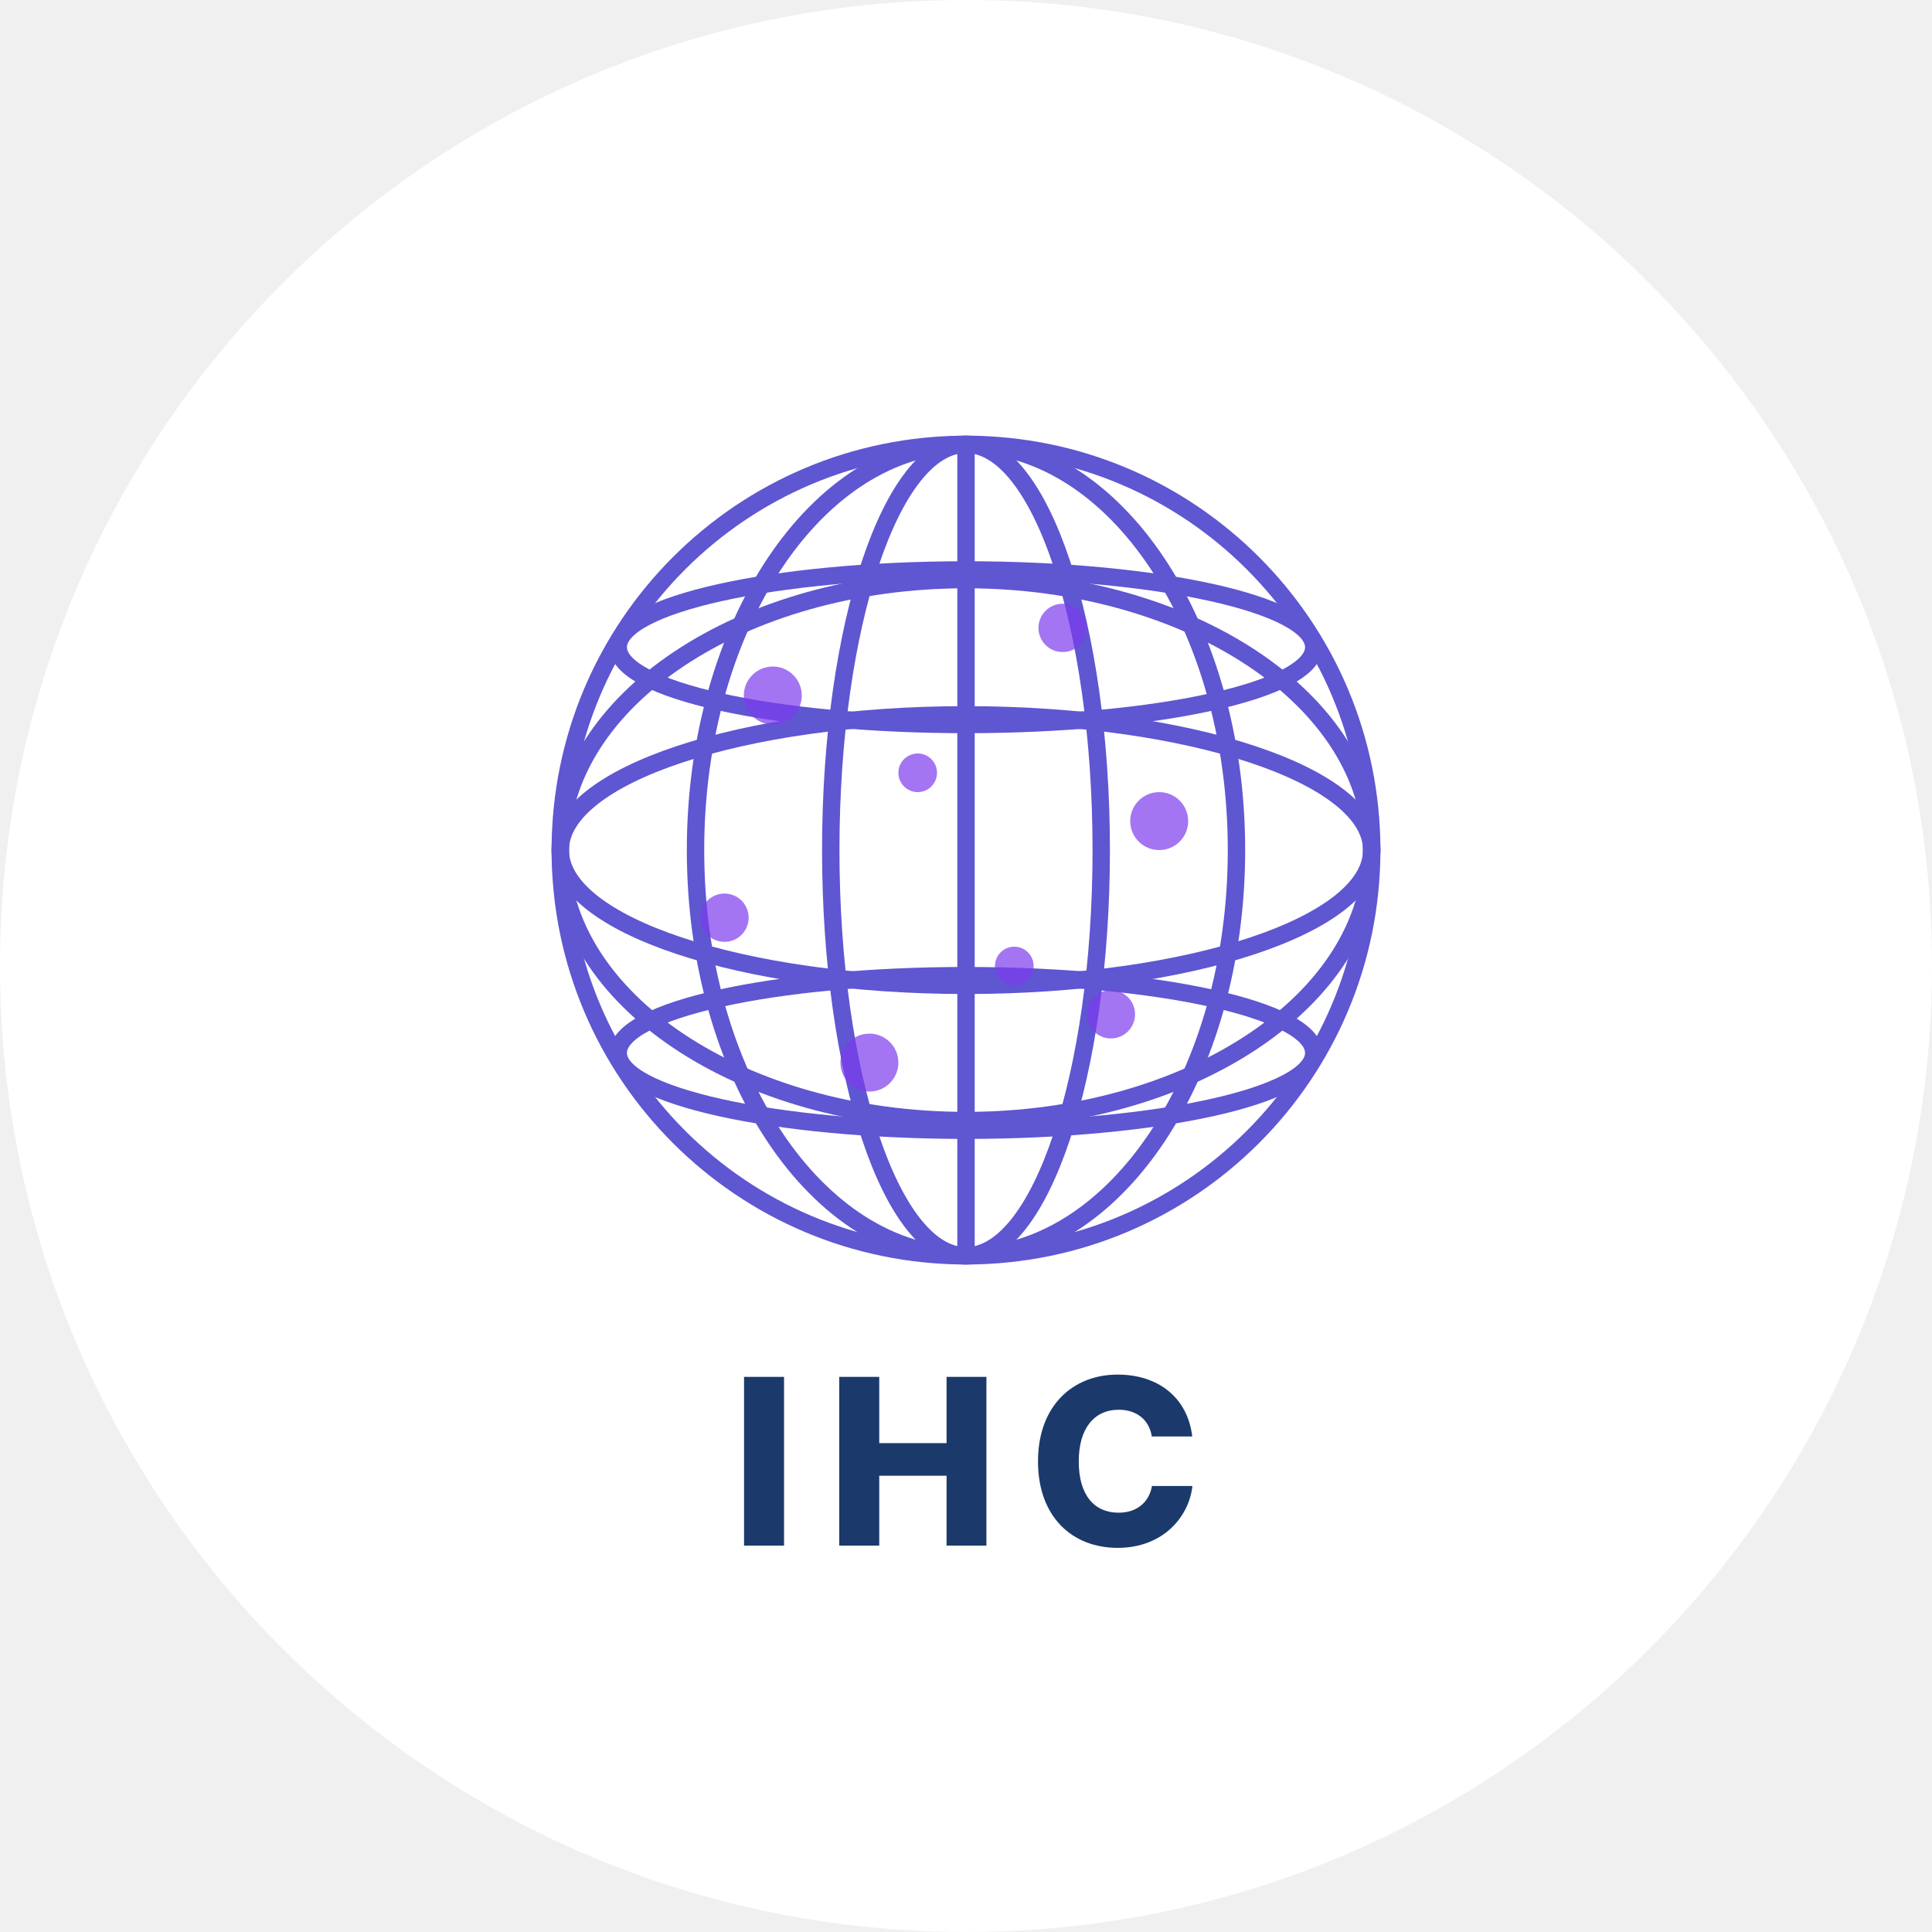
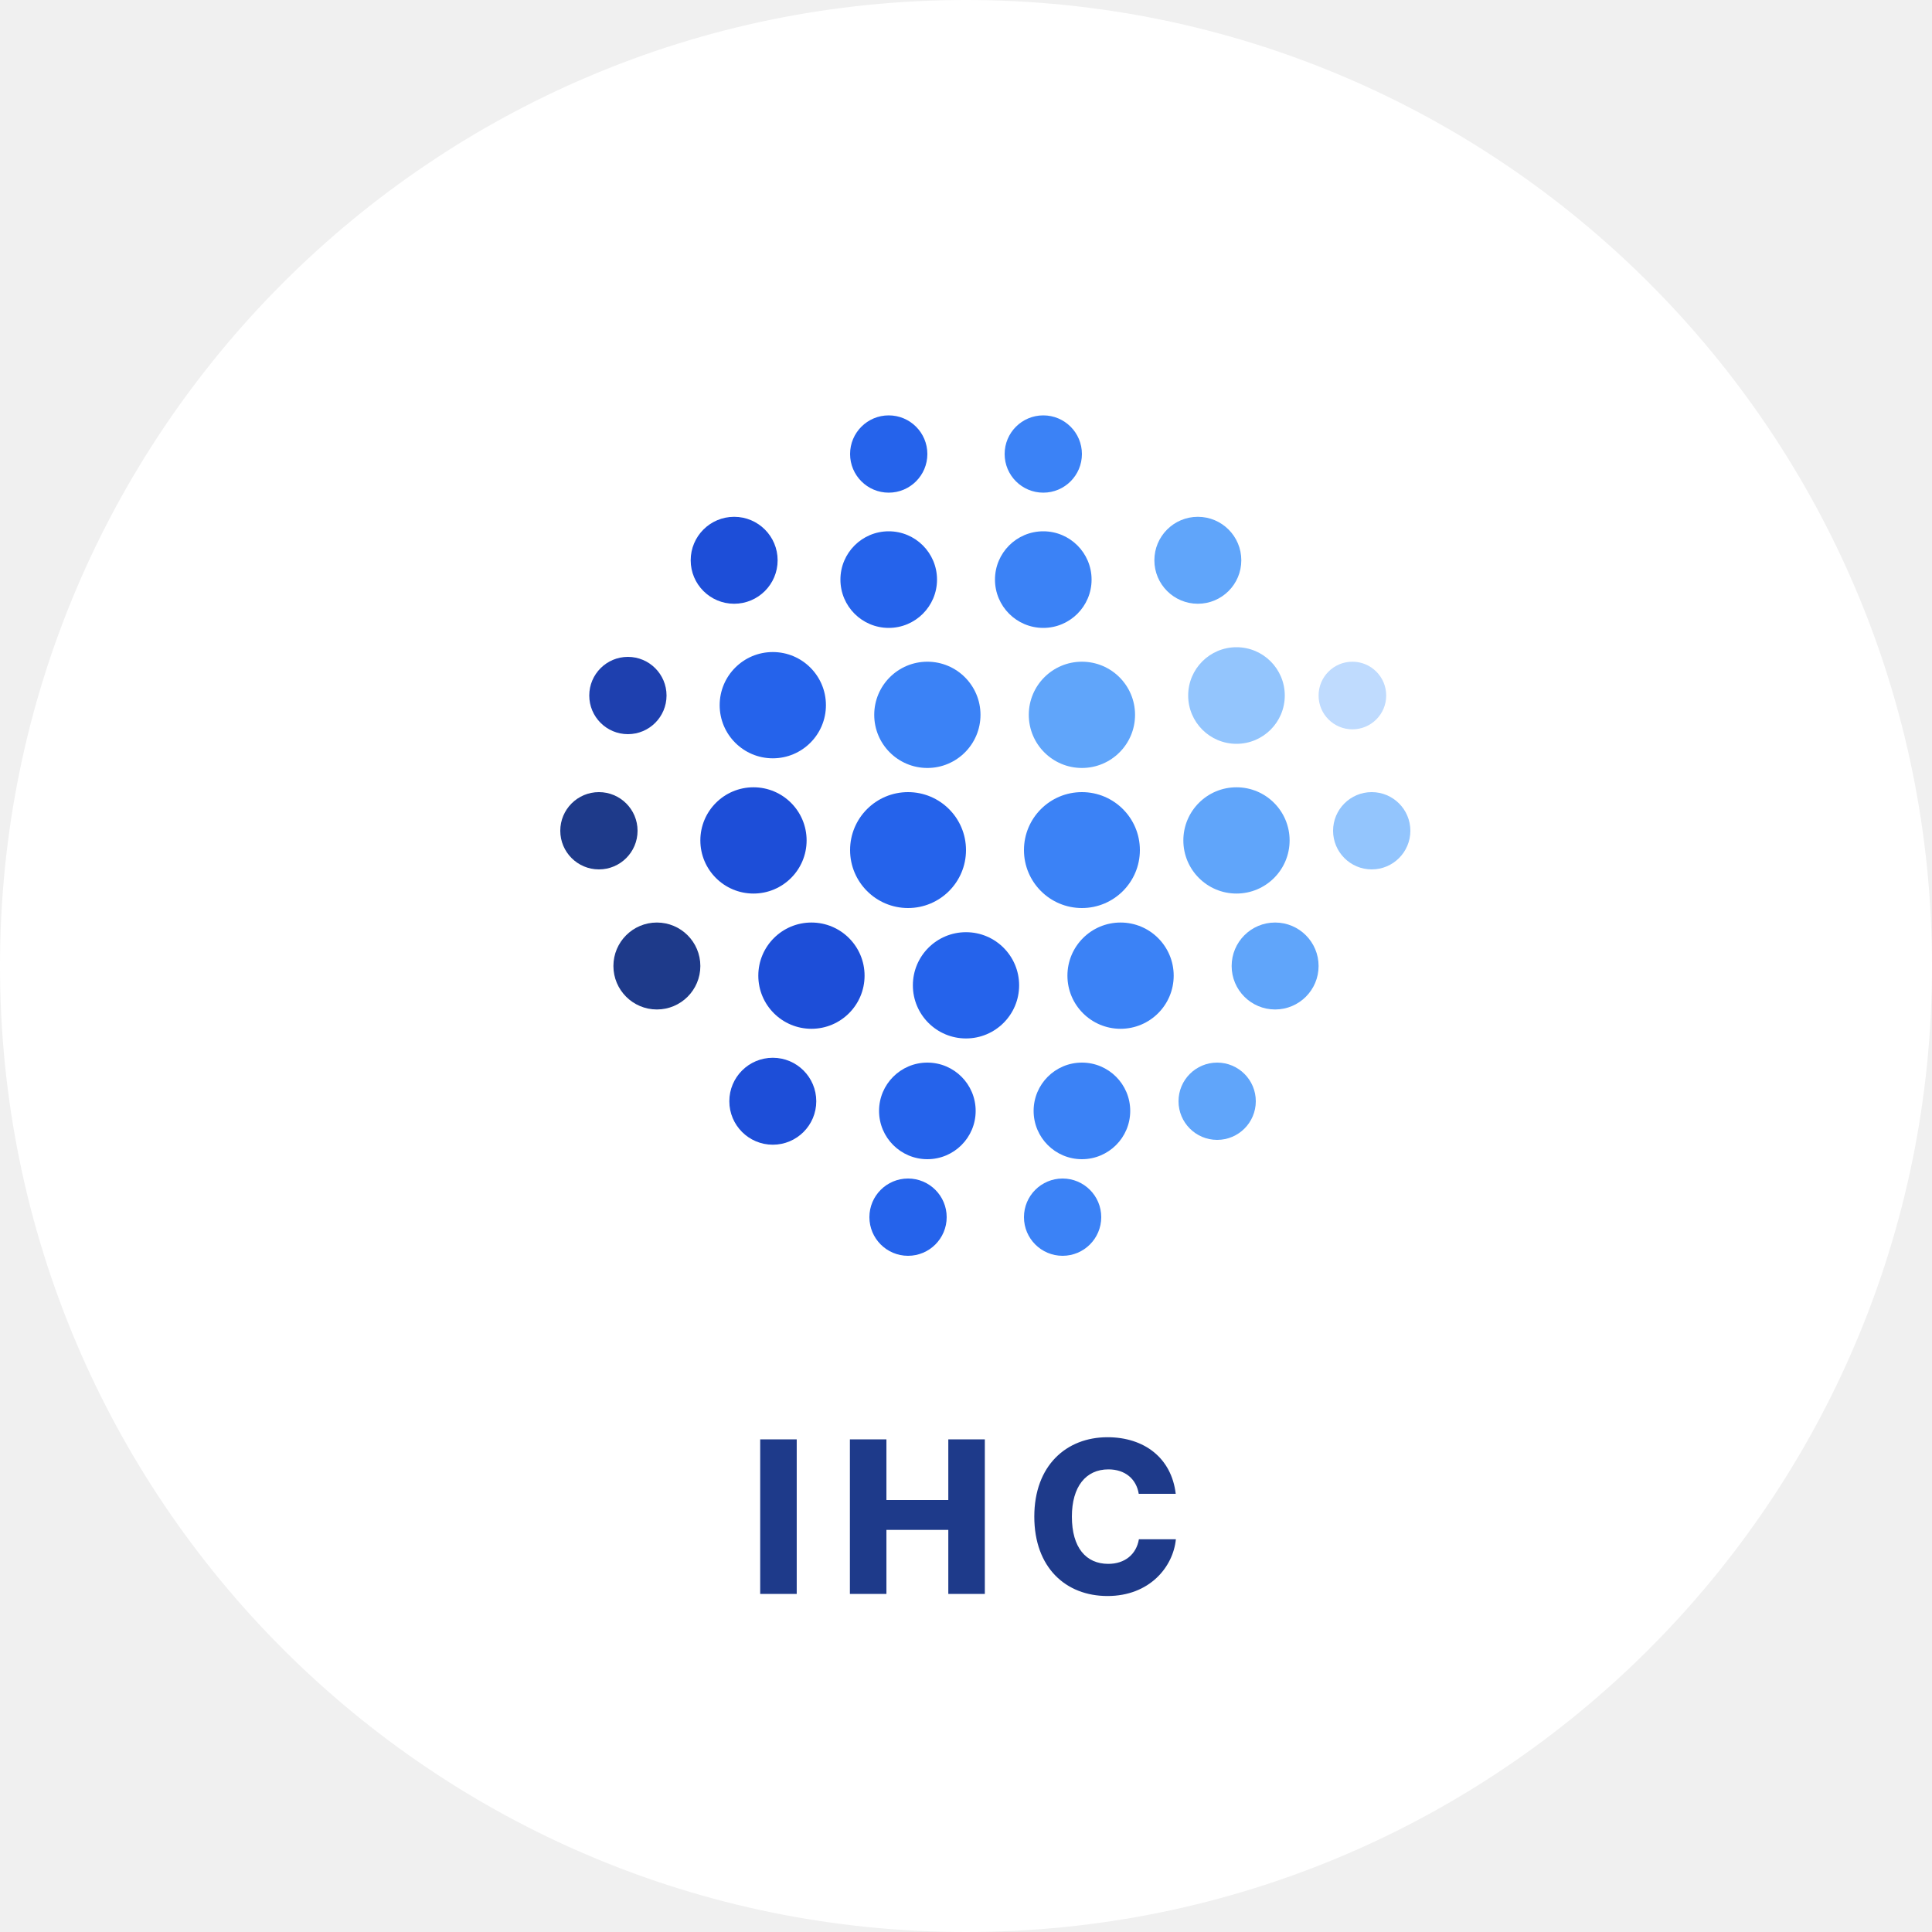
<svg xmlns="http://www.w3.org/2000/svg" width="200" height="200" viewBox="0 0 200 200">
  <circle cx="100" cy="100" r="100" fill="white" />
-   <g transform="translate(100,88)" stroke="#4338CA" fill="none" stroke-width="1.8" opacity="0.85">
-     <circle cx="0" cy="0" r="42" />
-     <ellipse cx="0" cy="0" rx="42" ry="14" />
-     <ellipse cx="0" cy="0" rx="42" ry="28" />
-     <line x1="0" y1="-42" x2="0" y2="42" />
-     <ellipse cx="0" cy="0" rx="14" ry="42" />
-     <ellipse cx="0" cy="0" rx="28" ry="42" />
-     <ellipse cx="0" cy="-21" rx="36" ry="8" />
-     <ellipse cx="0" cy="21" rx="36" ry="8" />
+   <g transform="translate(100,82)">
+     <circle cx="-8" cy="-35" r="4" fill="#2563EB" />
+     <circle cx="8" cy="-35" r="4" fill="#3B82F6" />
+     <circle cx="-24" cy="-24" r="4.5" fill="#1D4ED8" />
+     <circle cx="-8" cy="-22" r="5" fill="#2563EB" />
+     <circle cx="8" cy="-22" r="5" fill="#3B82F6" />
+     <circle cx="24" cy="-24" r="4.5" fill="#60A5FA" />
+     <circle cx="-35" cy="-10" r="4" fill="#1E40AF" />
+     <circle cx="-20" cy="-9" r="5.5" fill="#2563EB" />
+     <circle cx="-4" cy="-8" r="5.5" fill="#3B82F6" />
+     <circle cx="12" cy="-8" r="5.5" fill="#60A5FA" />
+     <circle cx="28" cy="-10" r="5" fill="#93C5FD" />
+     <circle cx="40" cy="-10" r="3.5" fill="#BFDBFE" />
+     <circle cx="-38" cy="4" r="4" fill="#1E3A8A" />
+     <circle cx="-22" cy="5" r="5.5" fill="#1D4ED8" />
+     <circle cx="-6" cy="6" r="6" fill="#2563EB" />
+     <circle cx="12" cy="6" r="6" fill="#3B82F6" />
+     <circle cx="28" cy="5" r="5.5" fill="#60A5FA" />
+     <circle cx="42" cy="4" r="4" fill="#93C5FD" />
+     <circle cx="-32" cy="18" r="4.5" fill="#1E3A8A" />
+     <circle cx="-16" cy="19" r="5.5" fill="#1D4ED8" />
+     <circle cx="0" cy="20" r="5.5" fill="#2563EB" />
+     <circle cx="16" cy="19" r="5.5" fill="#3B82F6" />
+     <circle cx="32" cy="18" r="4.5" fill="#60A5FA" />
+     <circle cx="-20" cy="32" r="4.5" fill="#1D4ED8" />
+     <circle cx="-4" cy="33" r="5" fill="#2563EB" />
+     <circle cx="12" cy="33" r="5" fill="#3B82F6" />
+     <circle cx="26" cy="32" r="4" fill="#60A5FA" />
+     <circle cx="-6" cy="44" r="4" fill="#2563EB" />
+     <circle cx="10" cy="44" r="4" fill="#3B82F6" />
  </g>
-   <g fill="#7C3AED" opacity="0.7">
-     <circle cx="80" cy="72" r="3" />
-     <circle cx="110" cy="65" r="2.5" />
-     <circle cx="95" cy="80" r="2" />
-     <circle cx="120" cy="85" r="3" />
-     <circle cx="75" cy="95" r="2.5" />
-     <circle cx="105" cy="100" r="2" />
-     <circle cx="90" cy="110" r="3" />
-     <circle cx="115" cy="105" r="2.5" />
-   </g>
-   <text x="100" y="160" text-anchor="middle" font-family="'Inter','Helvetica Neue',Arial,sans-serif" font-weight="800" font-size="24" fill="#1B3A6B" letter-spacing="3">IHC</text>
+   <text x="100" y="165" text-anchor="middle" font-family="'Inter','Helvetica Neue',Arial,sans-serif" font-weight="800" font-size="22" fill="#1E3A8A" letter-spacing="3">IHC</text>
</svg>
